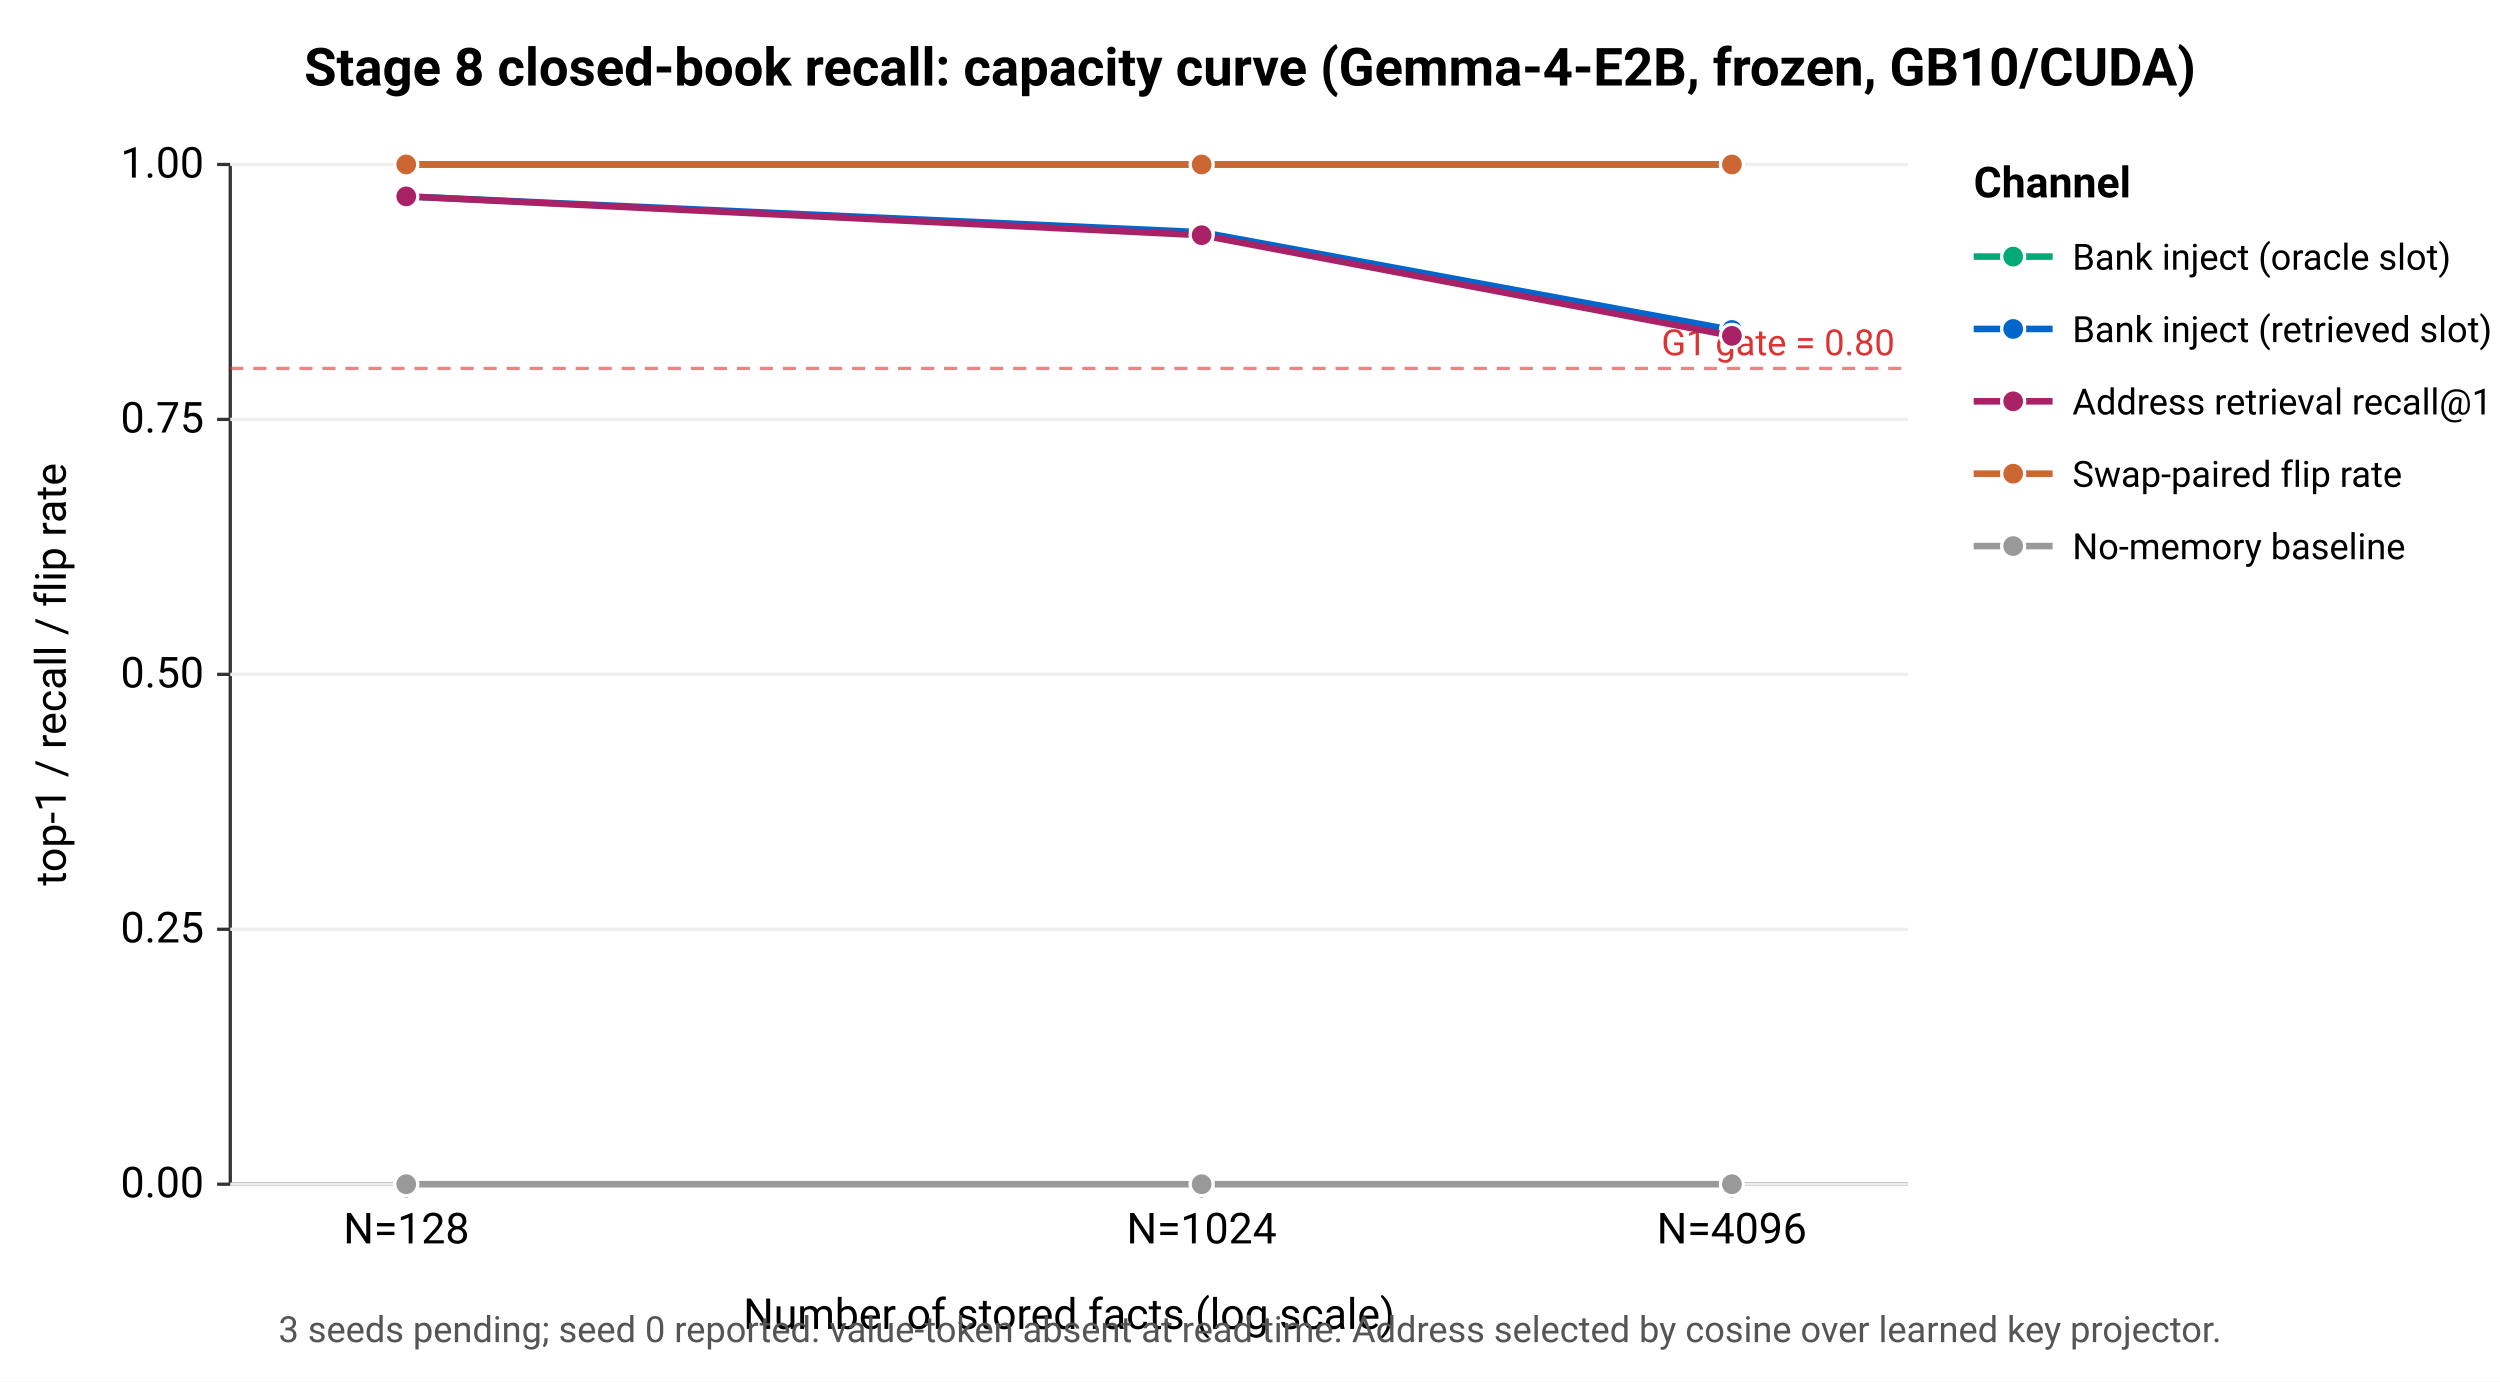
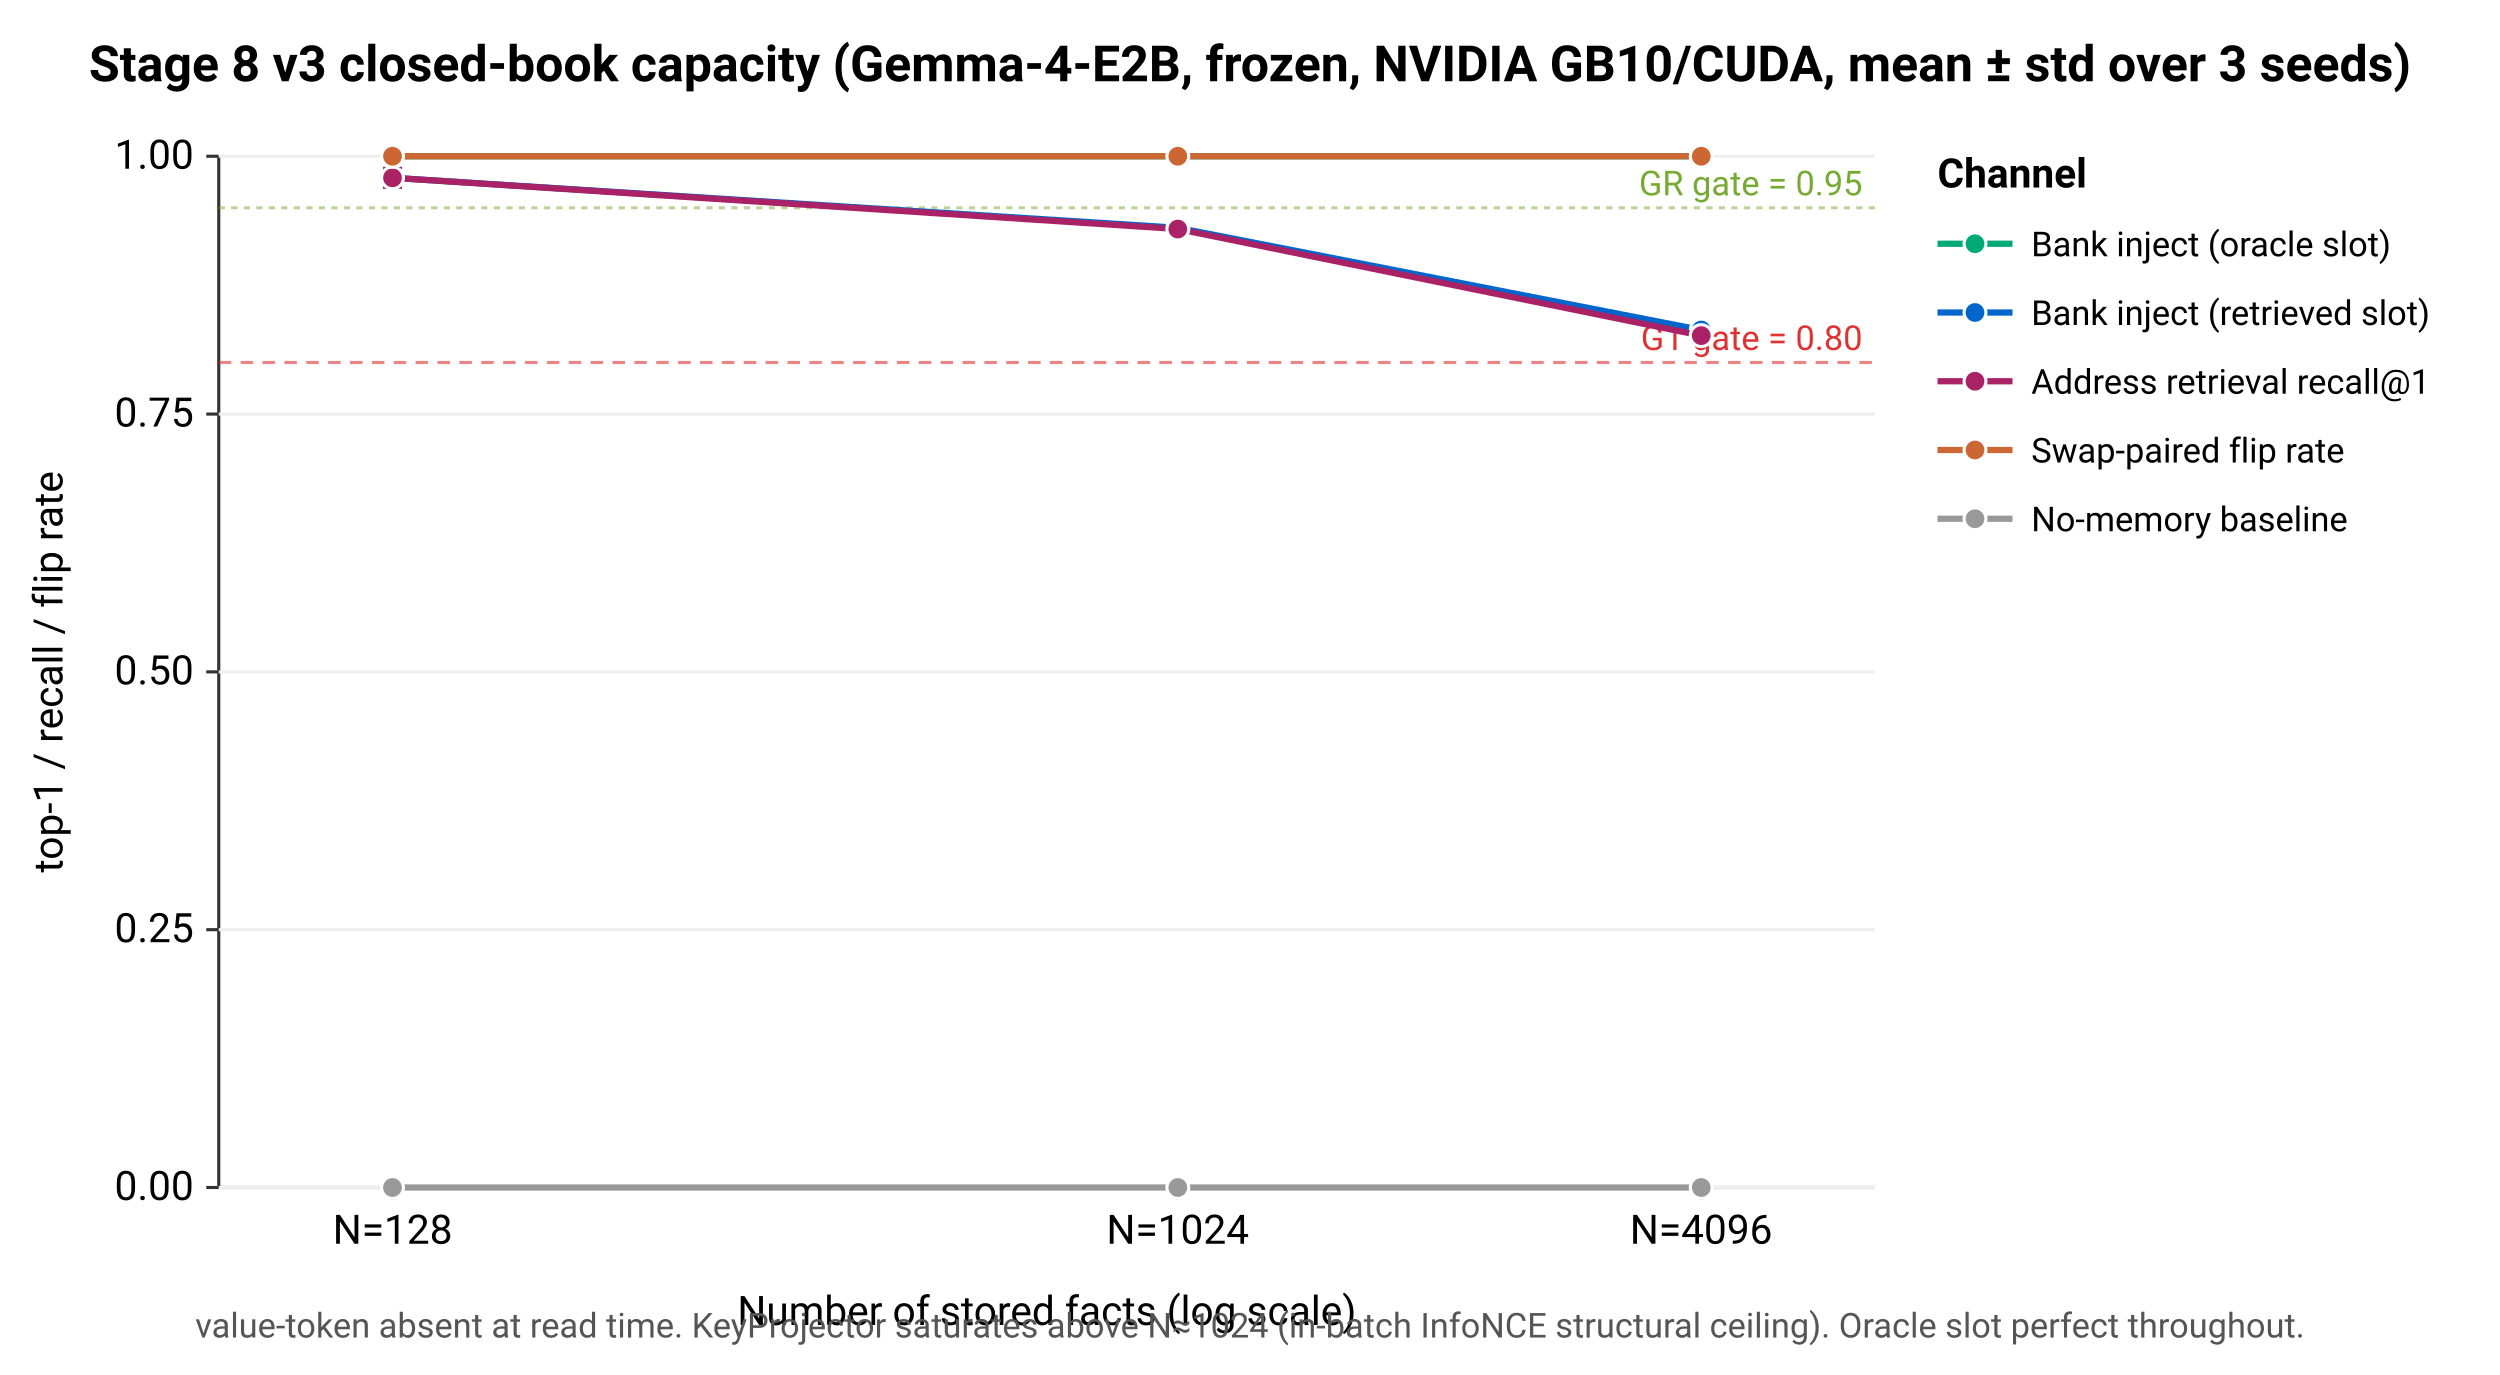
- <svg xmlns="http://www.w3.org/2000/svg" viewBox="0 0 760 420" font-family="ui-sans-serif, -apple-system, Segoe UI, Roboto, Helvetica, Arial, sans-serif" font-size="13">
-   <rect width="760" height="420" fill="white" />
-   <text x="380.0" y="26" text-anchor="middle" font-size="16" font-weight="600">Stage 8 closed-book recall: capacity curve (Gemma-4-E2B, frozen, GB10/CUDA)</text>
-   <line x1="70" y1="50" x2="70" y2="360" stroke="#333" />
-   <line x1="70" y1="360" x2="580" y2="360" stroke="#333" />
-   <line x1="66" y1="360.0" x2="70" y2="360.0" stroke="#333" />
-   <text x="62" y="364.0" text-anchor="end">0.00</text>
-   <line x1="70" y1="360.0" x2="580" y2="360.0" stroke="#eee" />
-   <line x1="66" y1="282.5" x2="70" y2="282.5" stroke="#333" />
-   <text x="62" y="286.5" text-anchor="end">0.25</text>
-   <line x1="70" y1="282.5" x2="580" y2="282.5" stroke="#eee" />
-   <line x1="66" y1="205.0" x2="70" y2="205.0" stroke="#333" />
-   <text x="62" y="209.0" text-anchor="end">0.50</text>
-   <line x1="70" y1="205.0" x2="580" y2="205.0" stroke="#eee" />
-   <line x1="66" y1="127.5" x2="70" y2="127.5" stroke="#333" />
-   <text x="62" y="131.5" text-anchor="end">0.75</text>
-   <line x1="70" y1="127.5" x2="580" y2="127.5" stroke="#eee" />
+ <svg xmlns="http://www.w3.org/2000/svg" viewBox="0 0 800 440" font-family="ui-sans-serif, -apple-system, Segoe UI, Roboto, Helvetica, Arial, sans-serif" font-size="13">
+   <rect width="800" height="440" fill="white" />
+   <text x="400.0" y="26" text-anchor="middle" font-size="16" font-weight="600">Stage 8 v3 closed-book capacity (Gemma-4-E2B, frozen, NVIDIA GB10/CUDA, mean ± std over 3 seeds)</text>
+   <line x1="70" y1="50" x2="70" y2="380" stroke="#333" />
+   <line x1="70" y1="380" x2="600" y2="380" stroke="#333" />
+   <line x1="66" y1="380.0" x2="70" y2="380.0" stroke="#333" />
+   <text x="62" y="384.0" text-anchor="end">0.00</text>
+   <line x1="70" y1="380.0" x2="600" y2="380.0" stroke="#eee" />
+   <line x1="66" y1="297.5" x2="70" y2="297.5" stroke="#333" />
+   <text x="62" y="301.5" text-anchor="end">0.25</text>
+   <line x1="70" y1="297.5" x2="600" y2="297.5" stroke="#eee" />
+   <line x1="66" y1="215.0" x2="70" y2="215.0" stroke="#333" />
+   <text x="62" y="219.0" text-anchor="end">0.50</text>
+   <line x1="70" y1="215.0" x2="600" y2="215.0" stroke="#eee" />
+   <line x1="66" y1="132.5" x2="70" y2="132.5" stroke="#333" />
+   <text x="62" y="136.5" text-anchor="end">0.75</text>
+   <line x1="70" y1="132.5" x2="600" y2="132.5" stroke="#eee" />
  <line x1="66" y1="50.0" x2="70" y2="50.0" stroke="#333" />
  <text x="62" y="54.0" text-anchor="end">1.00</text>
-   <line x1="70" y1="50.0" x2="580" y2="50.0" stroke="#eee" />
-   <text x="20" y="205.0" text-anchor="middle" transform="rotate(-90 20 205.0)">top-1 / recall / flip rate</text>
-   <line x1="123.539" y1="360" x2="123.539" y2="364" stroke="#333" />
-   <text x="123.539" y="378" text-anchor="middle">N=128</text>
-   <line x1="365.292" y1="360" x2="365.292" y2="364" stroke="#333" />
-   <text x="365.292" y="378" text-anchor="middle">N=1024</text>
-   <line x1="526.461" y1="360" x2="526.461" y2="364" stroke="#333" />
-   <text x="526.461" y="378" text-anchor="middle">N=4096</text>
-   <text x="325.0" y="404" text-anchor="middle">Number of stored facts (log scale)</text>
-   <line x1="70" y1="112" x2="580" y2="112" stroke="#d33" stroke-dasharray="4 3" opacity="0.6" />
-   <text x="576" y="108" text-anchor="end" fill="#d33" font-size="11">G1 gate = 0.80</text>
-   <path d="M 123.5,50.0 L 365.3,50.0 L 526.5,50.0" fill="none" stroke="#0a7" stroke-width="2" />
-   <circle cx="123.5" cy="50.0" r="3.5" fill="#0a7" stroke="white" stroke-width="1" />
-   <circle cx="365.3" cy="50.0" r="3.5" fill="#0a7" stroke="white" stroke-width="1" />
-   <circle cx="526.5" cy="50.0" r="3.5" fill="#0a7" stroke="white" stroke-width="1" />
-   <path d="M 123.5,59.7 L 365.3,70.6 L 526.5,100.3" fill="none" stroke="#06c" stroke-width="2" />
-   <circle cx="123.5" cy="59.7" r="3.5" fill="#06c" stroke="white" stroke-width="1" />
-   <circle cx="365.3" cy="70.6" r="3.5" fill="#06c" stroke="white" stroke-width="1" />
-   <circle cx="526.5" cy="100.3" r="3.5" fill="#06c" stroke="white" stroke-width="1" />
-   <path d="M 123.5,59.7 L 365.3,71.5 L 526.5,102.1" fill="none" stroke="#a26" stroke-width="2" />
-   <circle cx="123.5" cy="59.7" r="3.5" fill="#a26" stroke="white" stroke-width="1" />
-   <circle cx="365.3" cy="71.5" r="3.5" fill="#a26" stroke="white" stroke-width="1" />
-   <circle cx="526.5" cy="102.1" r="3.5" fill="#a26" stroke="white" stroke-width="1" />
-   <path d="M 123.5,50.0 L 365.3,50.0 L 526.5,50.0" fill="none" stroke="#c63" stroke-width="2" />
-   <circle cx="123.5" cy="50.0" r="3.5" fill="#c63" stroke="white" stroke-width="1" />
-   <circle cx="365.3" cy="50.0" r="3.5" fill="#c63" stroke="white" stroke-width="1" />
-   <circle cx="526.5" cy="50.0" r="3.5" fill="#c63" stroke="white" stroke-width="1" />
-   <path d="M 123.5,360.0 L 365.3,360.0 L 526.5,360.0" fill="none" stroke="#999" stroke-width="2" />
-   <circle cx="123.5" cy="360.0" r="3.5" fill="#999" stroke="white" stroke-width="1" />
-   <circle cx="365.3" cy="360.0" r="3.5" fill="#999" stroke="white" stroke-width="1" />
-   <circle cx="526.5" cy="360.0" r="3.5" fill="#999" stroke="white" stroke-width="1" />
-   <text x="600" y="60" font-weight="600">Channel</text>
-   <line x1="600" y1="78" x2="624" y2="78" stroke="#0a7" stroke-width="2" />
-   <circle cx="612" cy="78" r="3.5" fill="#0a7" stroke="white" stroke-width="1" />
-   <text x="630" y="82" font-size="11">Bank inject (oracle slot)</text>
-   <line x1="600" y1="100" x2="624" y2="100" stroke="#06c" stroke-width="2" />
-   <circle cx="612" cy="100" r="3.5" fill="#06c" stroke="white" stroke-width="1" />
-   <text x="630" y="104" font-size="11">Bank inject (retrieved slot)</text>
-   <line x1="600" y1="122" x2="624" y2="122" stroke="#a26" stroke-width="2" />
-   <circle cx="612" cy="122" r="3.5" fill="#a26" stroke="white" stroke-width="1" />
-   <text x="630" y="126" font-size="11">Address retrieval recall@1</text>
-   <line x1="600" y1="144" x2="624" y2="144" stroke="#c63" stroke-width="2" />
-   <circle cx="612" cy="144" r="3.5" fill="#c63" stroke="white" stroke-width="1" />
-   <text x="630" y="148" font-size="11">Swap-paired flip rate</text>
-   <line x1="600" y1="166" x2="624" y2="166" stroke="#999" stroke-width="2" />
-   <circle cx="612" cy="166" r="3.5" fill="#999" stroke="white" stroke-width="1" />
-   <text x="630" y="170" font-size="11">No-memory baseline</text>
-   <text x="380.0" y="408" text-anchor="middle" font-size="11" fill="#555">3 seeds pending; seed 0 reported. value-token absent at read time. Address selected by cosine over learned key projector.</text>
+   <line x1="70" y1="50.0" x2="600" y2="50.0" stroke="#eee" />
+   <text x="20" y="215.0" text-anchor="middle" transform="rotate(-90 20 215.0)">top-1 / recall / flip rate</text>
+   <line x1="125.639" y1="380" x2="125.639" y2="384" stroke="#333" />
+   <text x="125.639" y="398" text-anchor="middle">N=128</text>
+   <line x1="376.872" y1="380" x2="376.872" y2="384" stroke="#333" />
+   <text x="376.872" y="398" text-anchor="middle">N=1024</text>
+   <line x1="544.361" y1="380" x2="544.361" y2="384" stroke="#333" />
+   <text x="544.361" y="398" text-anchor="middle">N=4096</text>
+   <text x="335.0" y="424" text-anchor="middle">Number of stored facts (log scale)</text>
+   <line x1="70" y1="116" x2="600" y2="116" stroke="#d33" stroke-dasharray="4 3" opacity="0.6" />
+   <text x="596" y="112" text-anchor="end" fill="#d33" font-size="11">G1 gate = 0.80</text>
+   <line x1="70" y1="66.5" x2="600" y2="66.5" stroke="#7a3" stroke-dasharray="2 2" opacity="0.5" />
+   <text x="596" y="62.5" text-anchor="end" fill="#7a3" font-size="11">GR gate = 0.95</text>
+   <path d="M 125.6,50.0 L 376.9,50.0 L 544.4,50.0" fill="none" stroke="#0a7" stroke-width="2" />
+   <circle cx="125.6" cy="50.0" r="3.5" fill="#0a7" stroke="white" stroke-width="1" />
+   <circle cx="376.9" cy="50.0" r="3.5" fill="#0a7" stroke="white" stroke-width="1" />
+   <circle cx="544.4" cy="50.0" r="3.5" fill="#0a7" stroke="white" stroke-width="1" />
+   <path d="M 125.6,56.9 L 376.9,72.9 L 544.4,105.6" fill="none" stroke="#06c" stroke-width="2" />
+   <line x1="125.6" y1="53.9" x2="125.6" y2="59.9" stroke="#06c" stroke-width="1.2" />
+   <line x1="122.6" y1="53.9" x2="128.6" y2="53.9" stroke="#06c" />
+   <line x1="122.6" y1="59.9" x2="128.6" y2="59.9" stroke="#06c" />
+   <circle cx="125.6" cy="56.9" r="3.5" fill="#06c" stroke="white" stroke-width="1" />
+   <line x1="376.9" y1="71.5" x2="376.9" y2="74.3" stroke="#06c" stroke-width="1.2" />
+   <line x1="373.9" y1="71.5" x2="379.9" y2="71.5" stroke="#06c" />
+   <line x1="373.9" y1="74.3" x2="379.9" y2="74.3" stroke="#06c" />
+   <circle cx="376.9" cy="72.9" r="3.5" fill="#06c" stroke="white" stroke-width="1" />
+   <line x1="544.4" y1="103.8" x2="544.4" y2="107.5" stroke="#06c" stroke-width="1.2" />
+   <line x1="541.4" y1="103.8" x2="547.4" y2="103.8" stroke="#06c" />
+   <line x1="541.4" y1="107.5" x2="547.4" y2="107.5" stroke="#06c" />
+   <circle cx="544.4" cy="105.6" r="3.5" fill="#06c" stroke="white" stroke-width="1" />
+   <path d="M 125.6,56.9 L 376.9,73.3 L 544.4,107.4" fill="none" stroke="#a26" stroke-width="2" />
+   <line x1="125.6" y1="53.9" x2="125.6" y2="59.9" stroke="#a26" stroke-width="1.2" />
+   <line x1="122.6" y1="53.9" x2="128.6" y2="53.9" stroke="#a26" />
+   <line x1="122.6" y1="59.9" x2="128.6" y2="59.9" stroke="#a26" />
+   <circle cx="125.6" cy="56.9" r="3.5" fill="#a26" stroke="white" stroke-width="1" />
+   <line x1="376.9" y1="72.2" x2="376.9" y2="74.4" stroke="#a26" stroke-width="1.2" />
+   <line x1="373.9" y1="72.2" x2="379.9" y2="72.2" stroke="#a26" />
+   <line x1="373.9" y1="74.4" x2="379.9" y2="74.4" stroke="#a26" />
+   <circle cx="376.9" cy="73.3" r="3.5" fill="#a26" stroke="white" stroke-width="1" />
+   <line x1="544.4" y1="105.6" x2="544.4" y2="109.2" stroke="#a26" stroke-width="1.2" />
+   <line x1="541.4" y1="105.6" x2="547.4" y2="105.6" stroke="#a26" />
+   <line x1="541.4" y1="109.2" x2="547.4" y2="109.2" stroke="#a26" />
+   <circle cx="544.4" cy="107.4" r="3.5" fill="#a26" stroke="white" stroke-width="1" />
+   <path d="M 125.6,50.0 L 376.9,50.0 L 544.4,50.0" fill="none" stroke="#c63" stroke-width="2" />
+   <circle cx="125.6" cy="50.0" r="3.5" fill="#c63" stroke="white" stroke-width="1" />
+   <circle cx="376.9" cy="50.0" r="3.5" fill="#c63" stroke="white" stroke-width="1" />
+   <circle cx="544.4" cy="50.0" r="3.5" fill="#c63" stroke="white" stroke-width="1" />
+   <path d="M 125.6,380.0 L 376.9,380.0 L 544.4,380.0" fill="none" stroke="#999" stroke-width="2" />
+   <circle cx="125.6" cy="380.0" r="3.5" fill="#999" stroke="white" stroke-width="1" />
+   <circle cx="376.9" cy="380.0" r="3.5" fill="#999" stroke="white" stroke-width="1" />
+   <circle cx="544.4" cy="380.0" r="3.5" fill="#999" stroke="white" stroke-width="1" />
+   <text x="620" y="60" font-weight="600">Channel</text>
+   <line x1="620" y1="78" x2="644" y2="78" stroke="#0a7" stroke-width="2" />
+   <circle cx="632" cy="78" r="3.5" fill="#0a7" stroke="white" stroke-width="1" />
+   <text x="650" y="82" font-size="11">Bank inject (oracle slot)</text>
+   <line x1="620" y1="100" x2="644" y2="100" stroke="#06c" stroke-width="2" />
+   <circle cx="632" cy="100" r="3.5" fill="#06c" stroke="white" stroke-width="1" />
+   <text x="650" y="104" font-size="11">Bank inject (retrieved slot)</text>
+   <line x1="620" y1="122" x2="644" y2="122" stroke="#a26" stroke-width="2" />
+   <circle cx="632" cy="122" r="3.5" fill="#a26" stroke="white" stroke-width="1" />
+   <text x="650" y="126" font-size="11">Address retrieval recall@1</text>
+   <line x1="620" y1="144" x2="644" y2="144" stroke="#c63" stroke-width="2" />
+   <circle cx="632" cy="144" r="3.5" fill="#c63" stroke="white" stroke-width="1" />
+   <text x="650" y="148" font-size="11">Swap-paired flip rate</text>
+   <line x1="620" y1="166" x2="644" y2="166" stroke="#999" stroke-width="2" />
+   <circle cx="632" cy="166" r="3.5" fill="#999" stroke="white" stroke-width="1" />
+   <text x="650" y="170" font-size="11">No-memory baseline</text>
+   <text x="400.0" y="428" text-anchor="middle" font-size="11" fill="#555">value-token absent at read time. KeyProjector saturates above N≈1024 (in-batch InfoNCE structural ceiling). Oracle slot perfect throughout.</text>
</svg>
